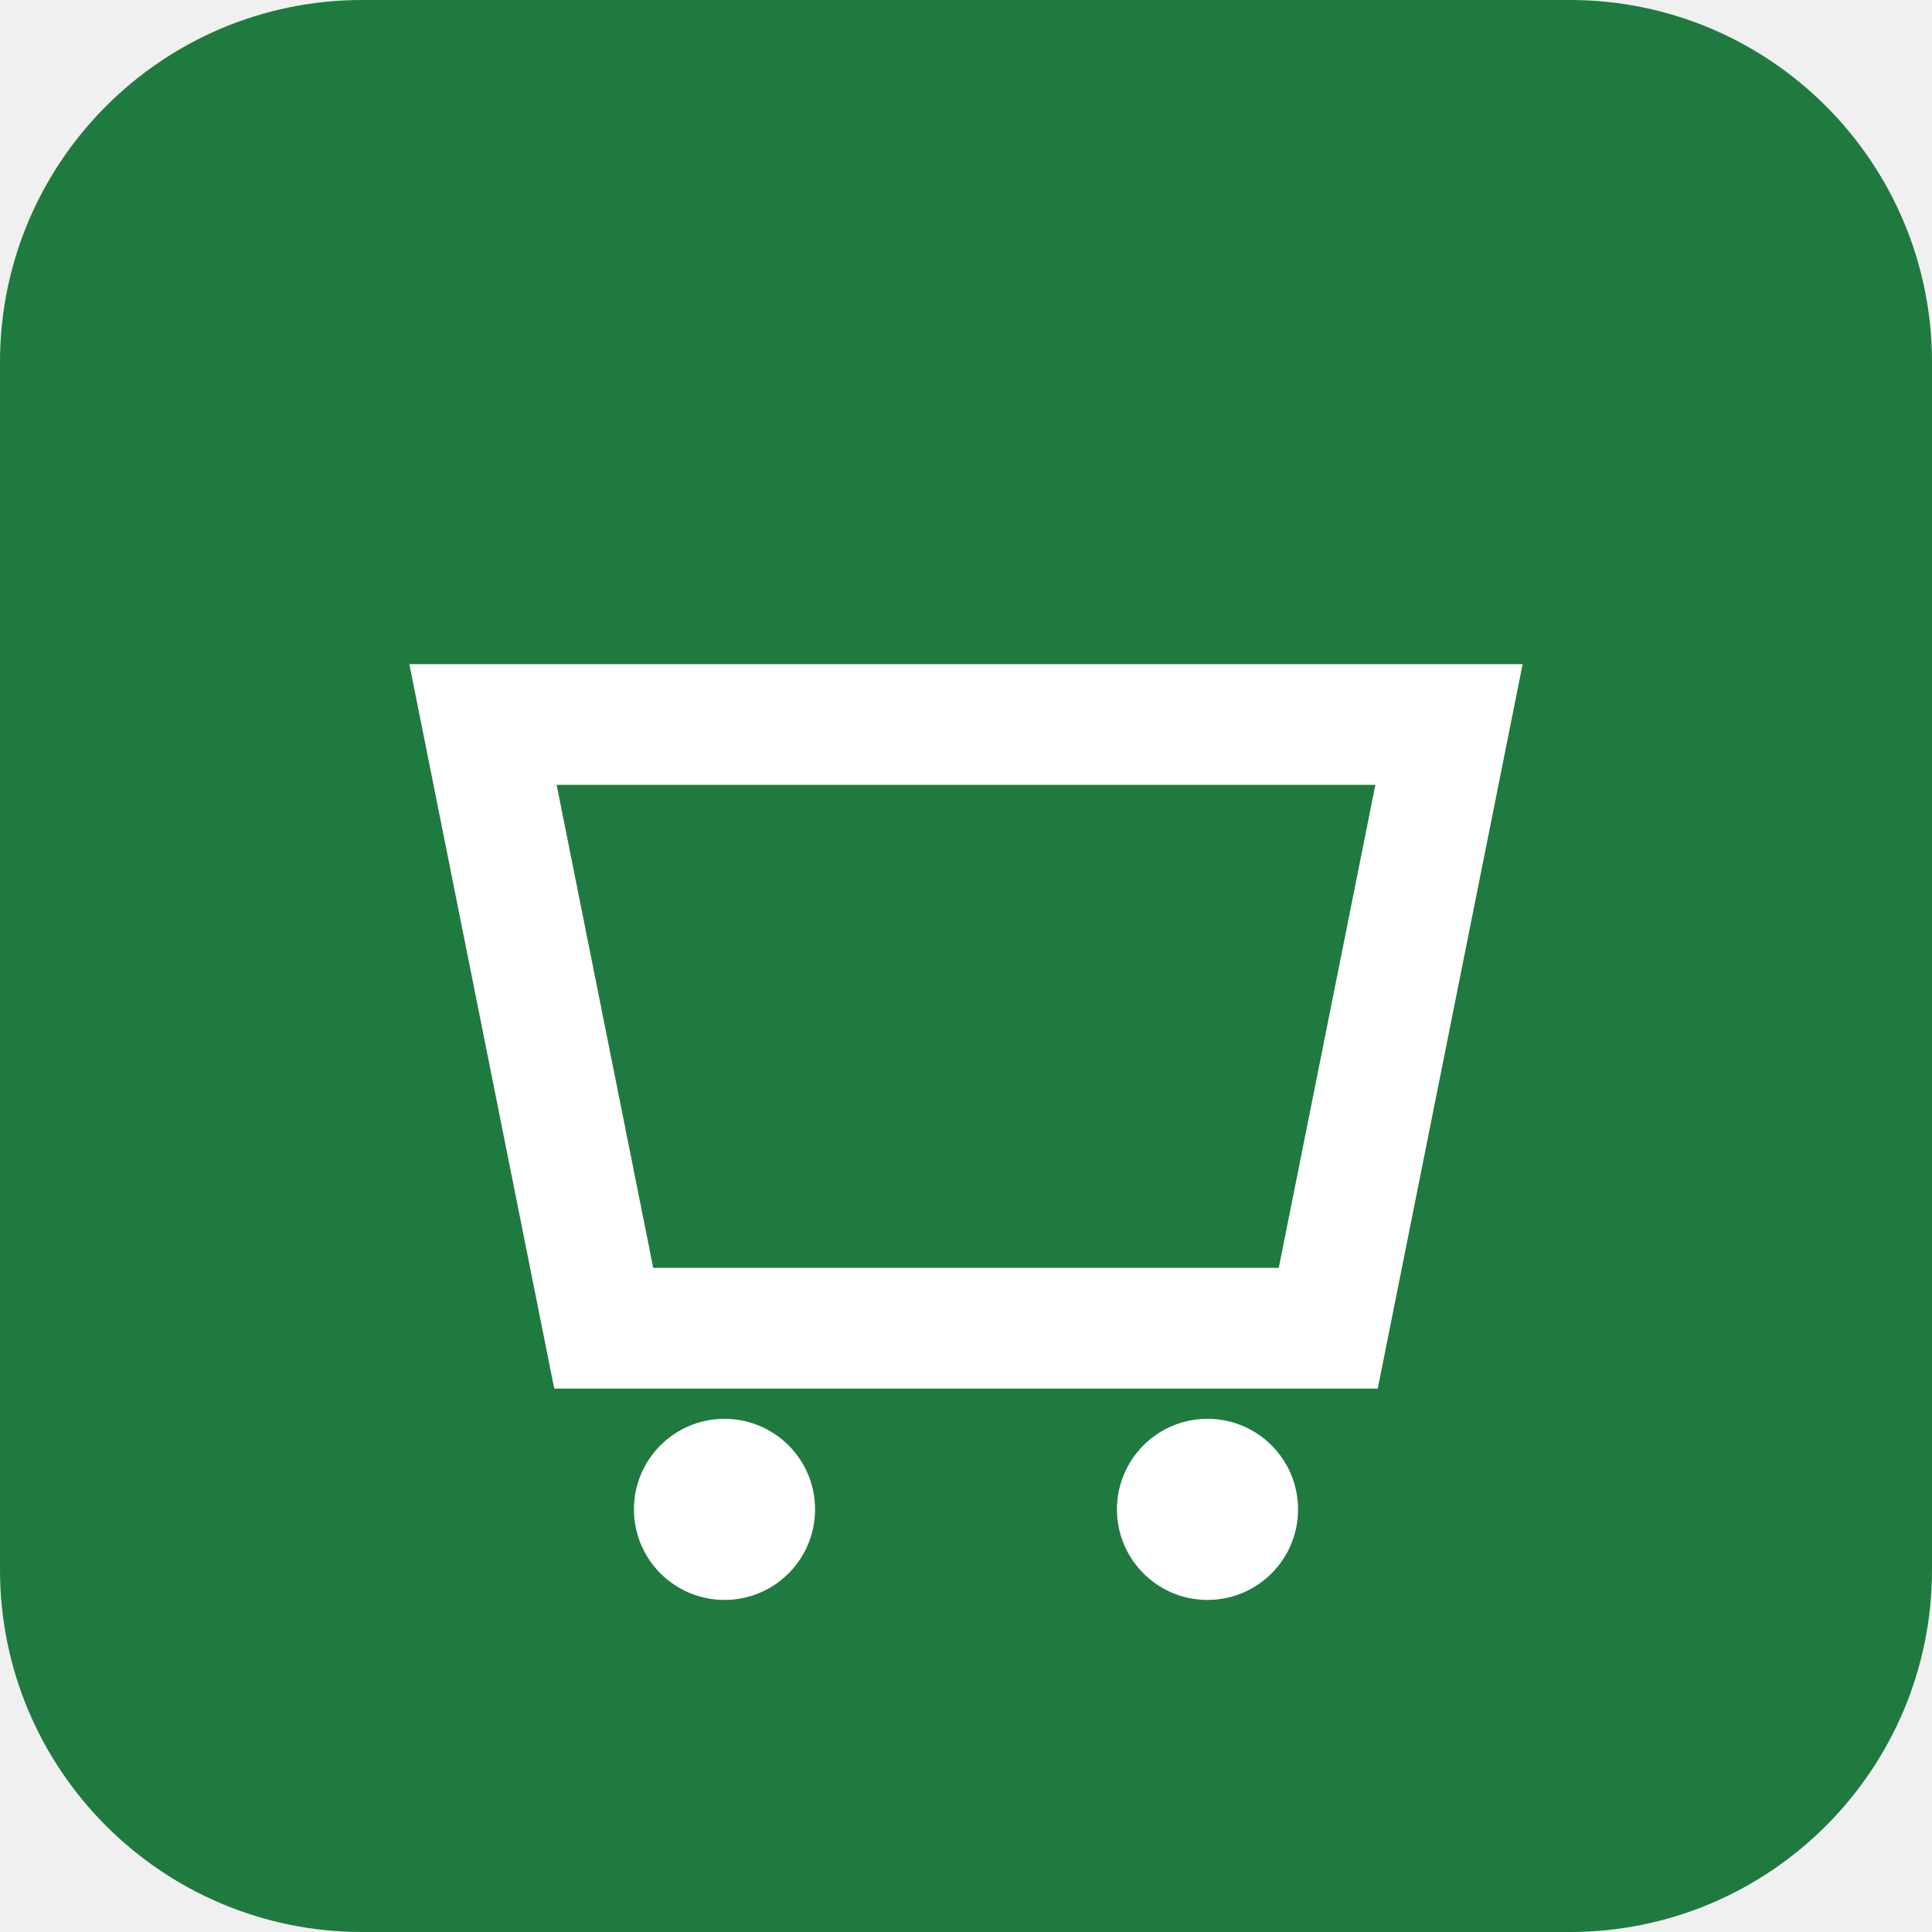
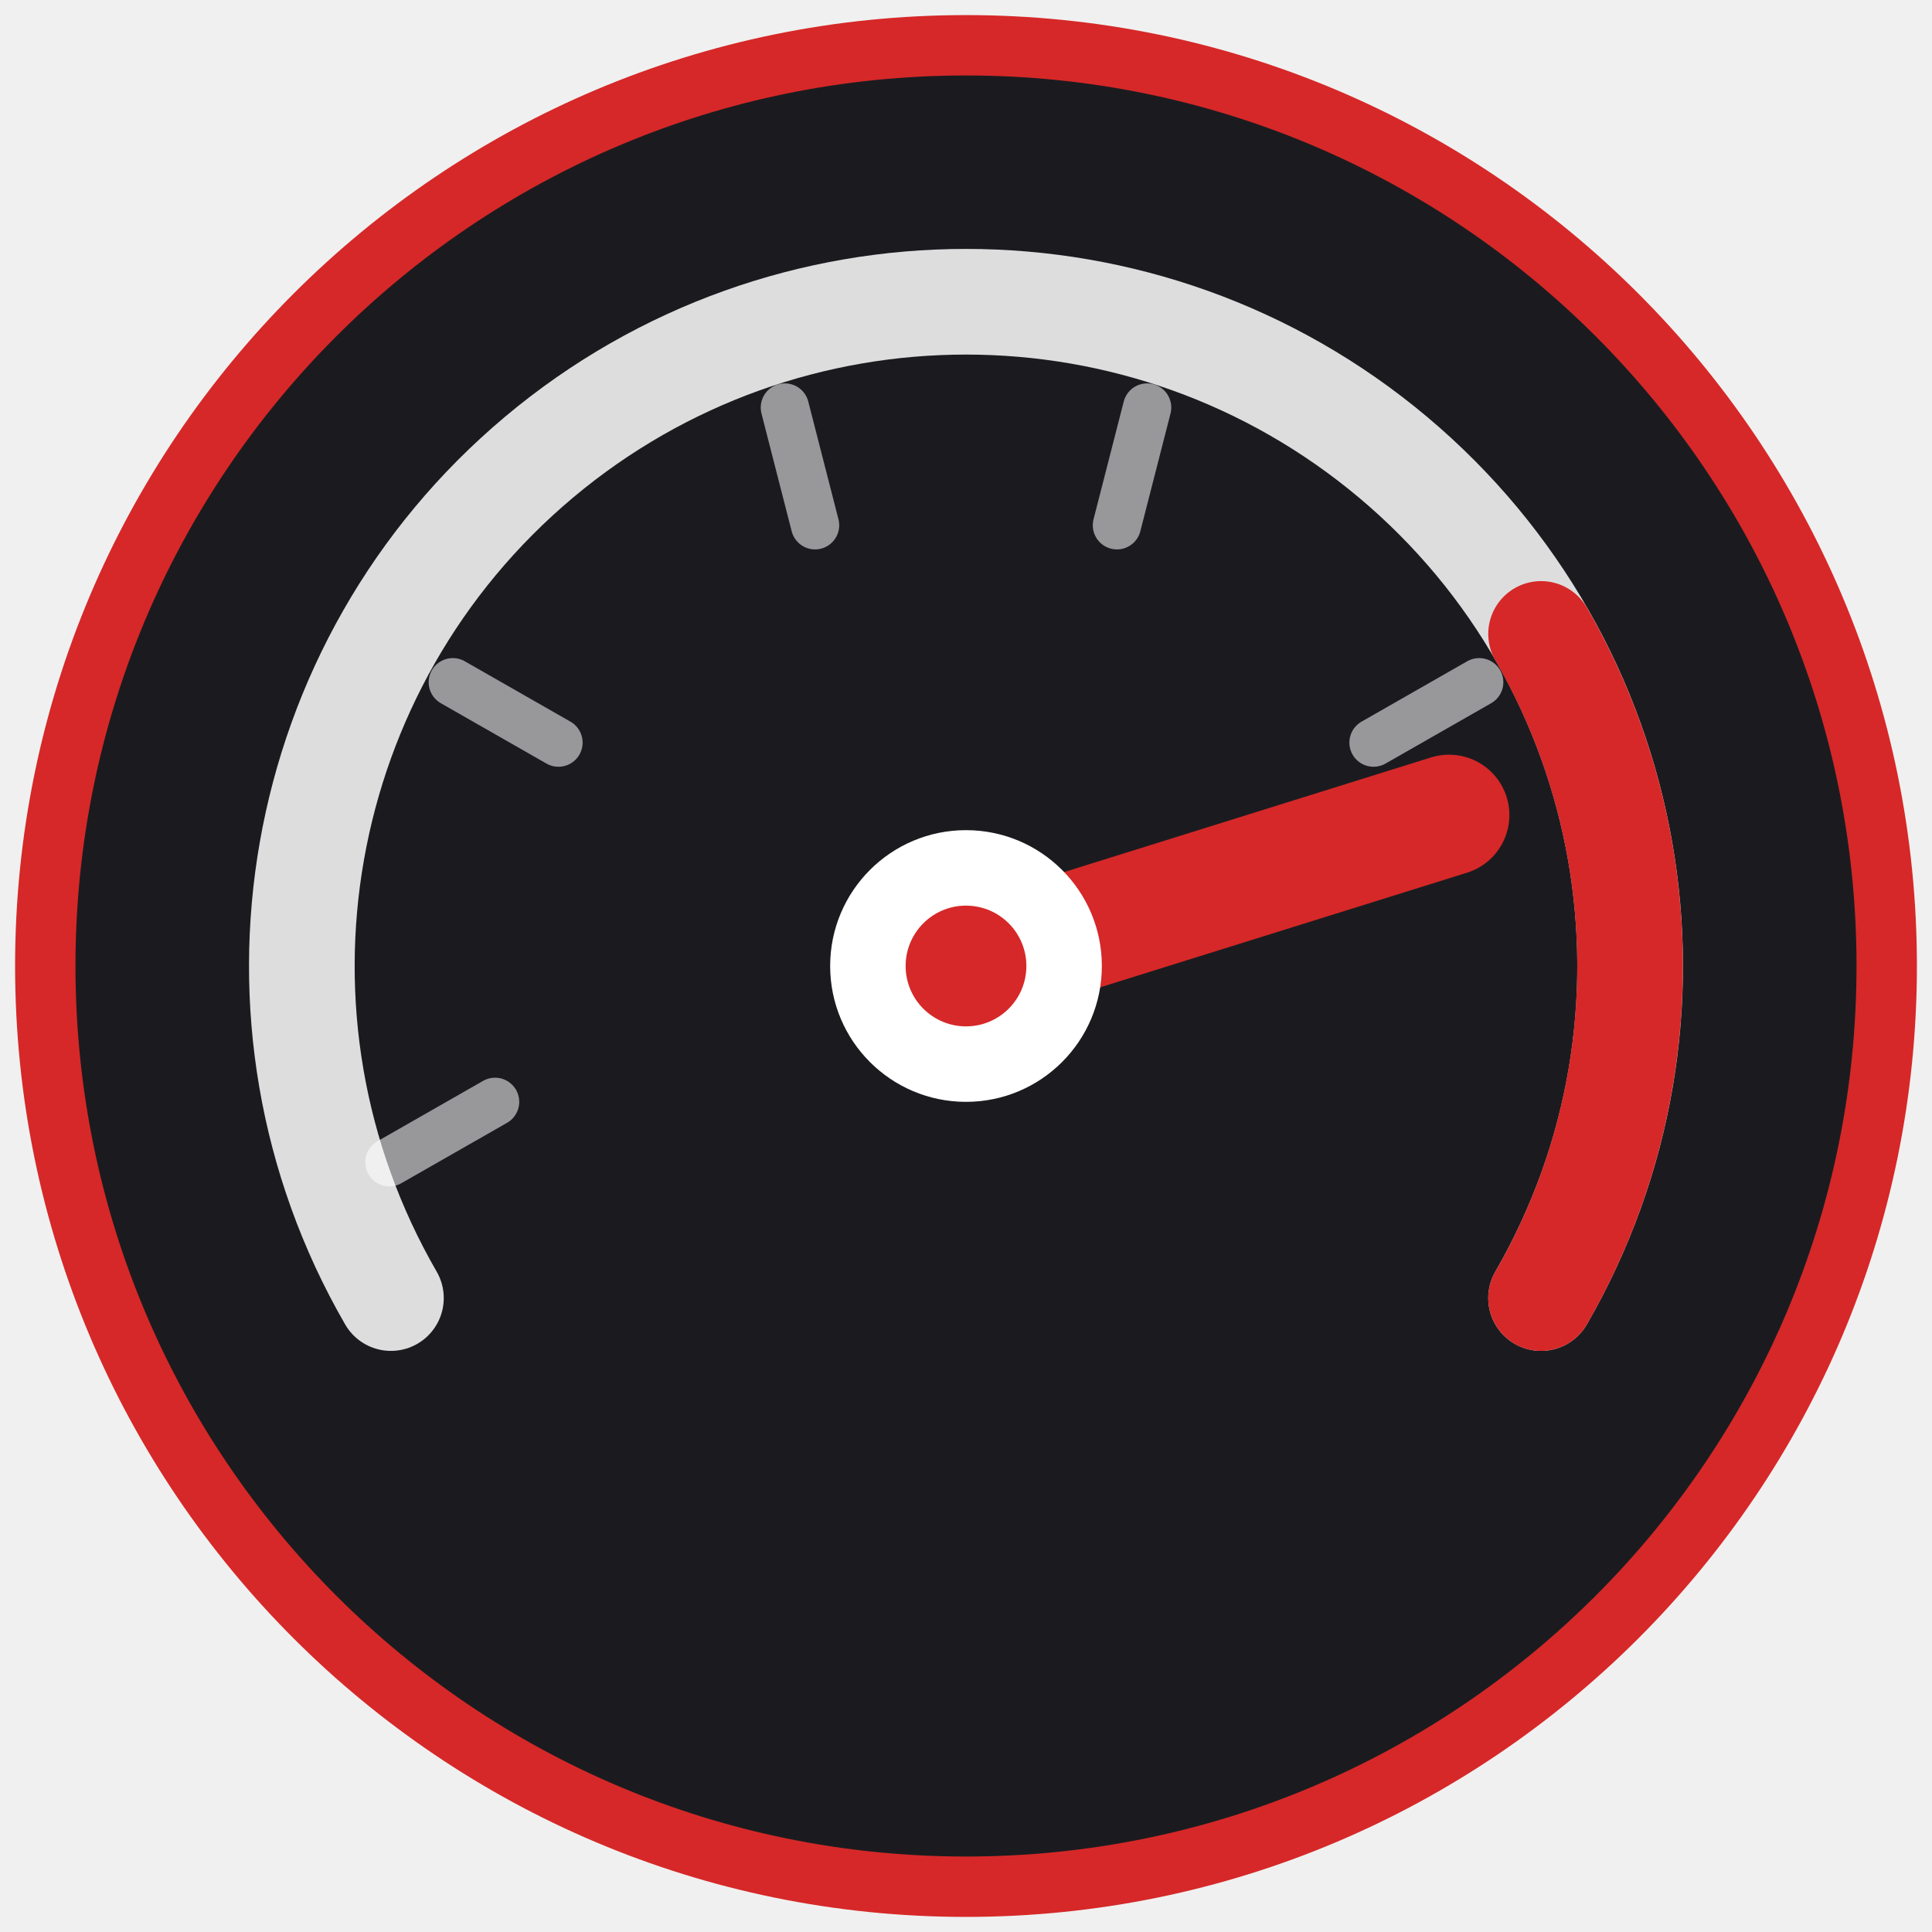
- <svg xmlns="http://www.w3.org/2000/svg" width="32" height="32" viewBox="0 0 32 32">
-   <rect width="32" height="32" rx="6" fill="#1f7a3f" />
-   <path d="M8 12h16l-2 10H10z" fill="none" stroke="#fff" stroke-width="2" />
-   <circle cx="12" cy="25" r="1.5" fill="#fff" />
-   <circle cx="20" cy="25" r="1.5" fill="#fff" />
+ <svg xmlns="http://www.w3.org/2000/svg" viewBox="0 0 64 64" role="img" aria-label="RPM Motors">
+   <circle cx="32" cy="32" r="31" fill="#1b1b1f" />
+   <circle cx="32" cy="32" r="30.5" fill="none" stroke="#d62828" stroke-width="2" />
+   <path d="M 12.95 43 A 22 22 0 1 1 51.05 43" fill="none" stroke="#ffffff" stroke-width="3.5" stroke-linecap="round" opacity="0.85" />
+   <path d="M 51.05 21 A 22 22 0 0 1 51.05 43" fill="none" stroke="#d62828" stroke-width="3.5" stroke-linecap="round" />
+   <g stroke="#ffffff" stroke-width="1.6" stroke-linecap="round" opacity="0.55">
+     <line x1="16.4" y1="36.5" x2="12.9" y2="38.5" />
+     <line x1="18.5" y1="24.6" x2="15.0" y2="22.6" />
+     <line x1="27.0" y1="17.4" x2="26.0" y2="13.5" />
+     <line x1="37.0" y1="17.4" x2="38.0" y2="13.5" />
+     <line x1="45.5" y1="24.6" x2="49.0" y2="22.6" />
+   </g>
+   <line x1="32" y1="32" x2="48" y2="27" stroke="#d62828" stroke-width="4" stroke-linecap="round" />
+   <circle cx="32" cy="32" r="4.5" fill="#ffffff" />
+   <circle cx="32" cy="32" r="2" fill="#d62828" />
</svg>
